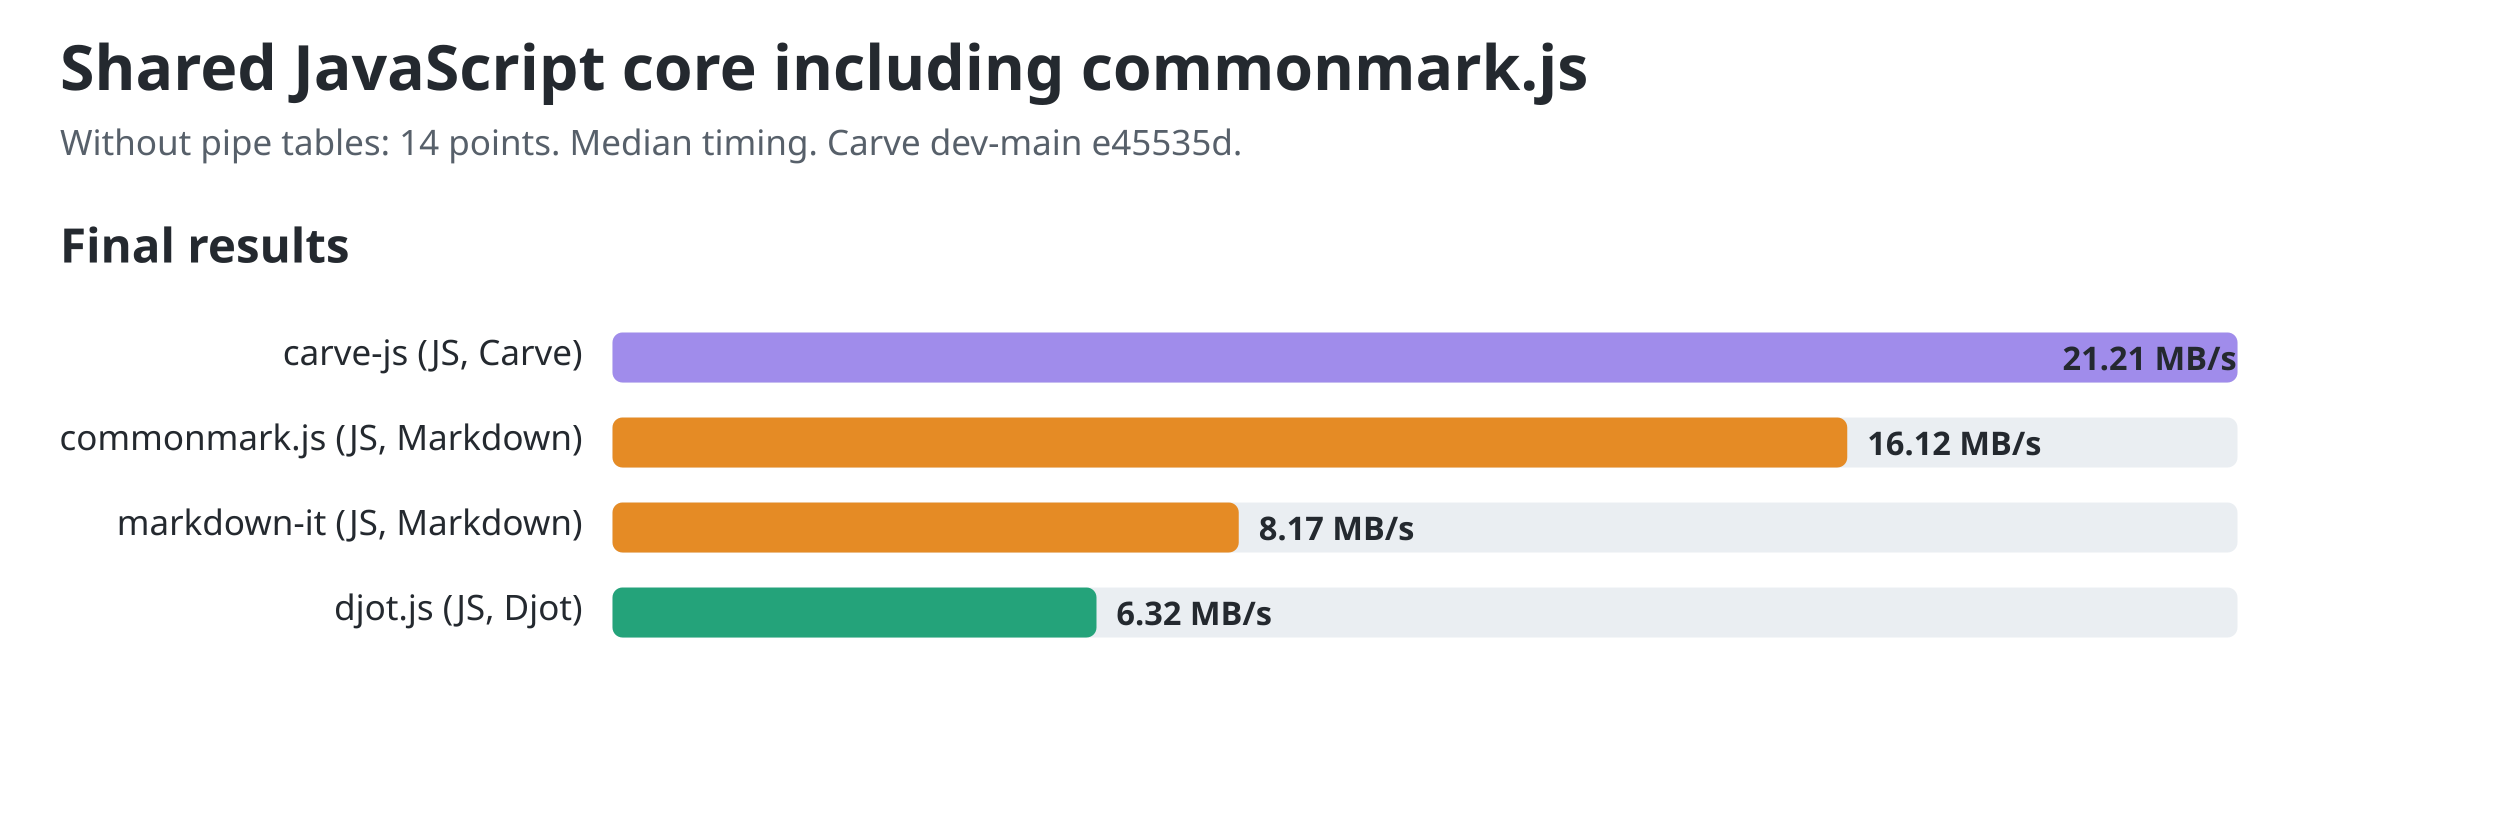
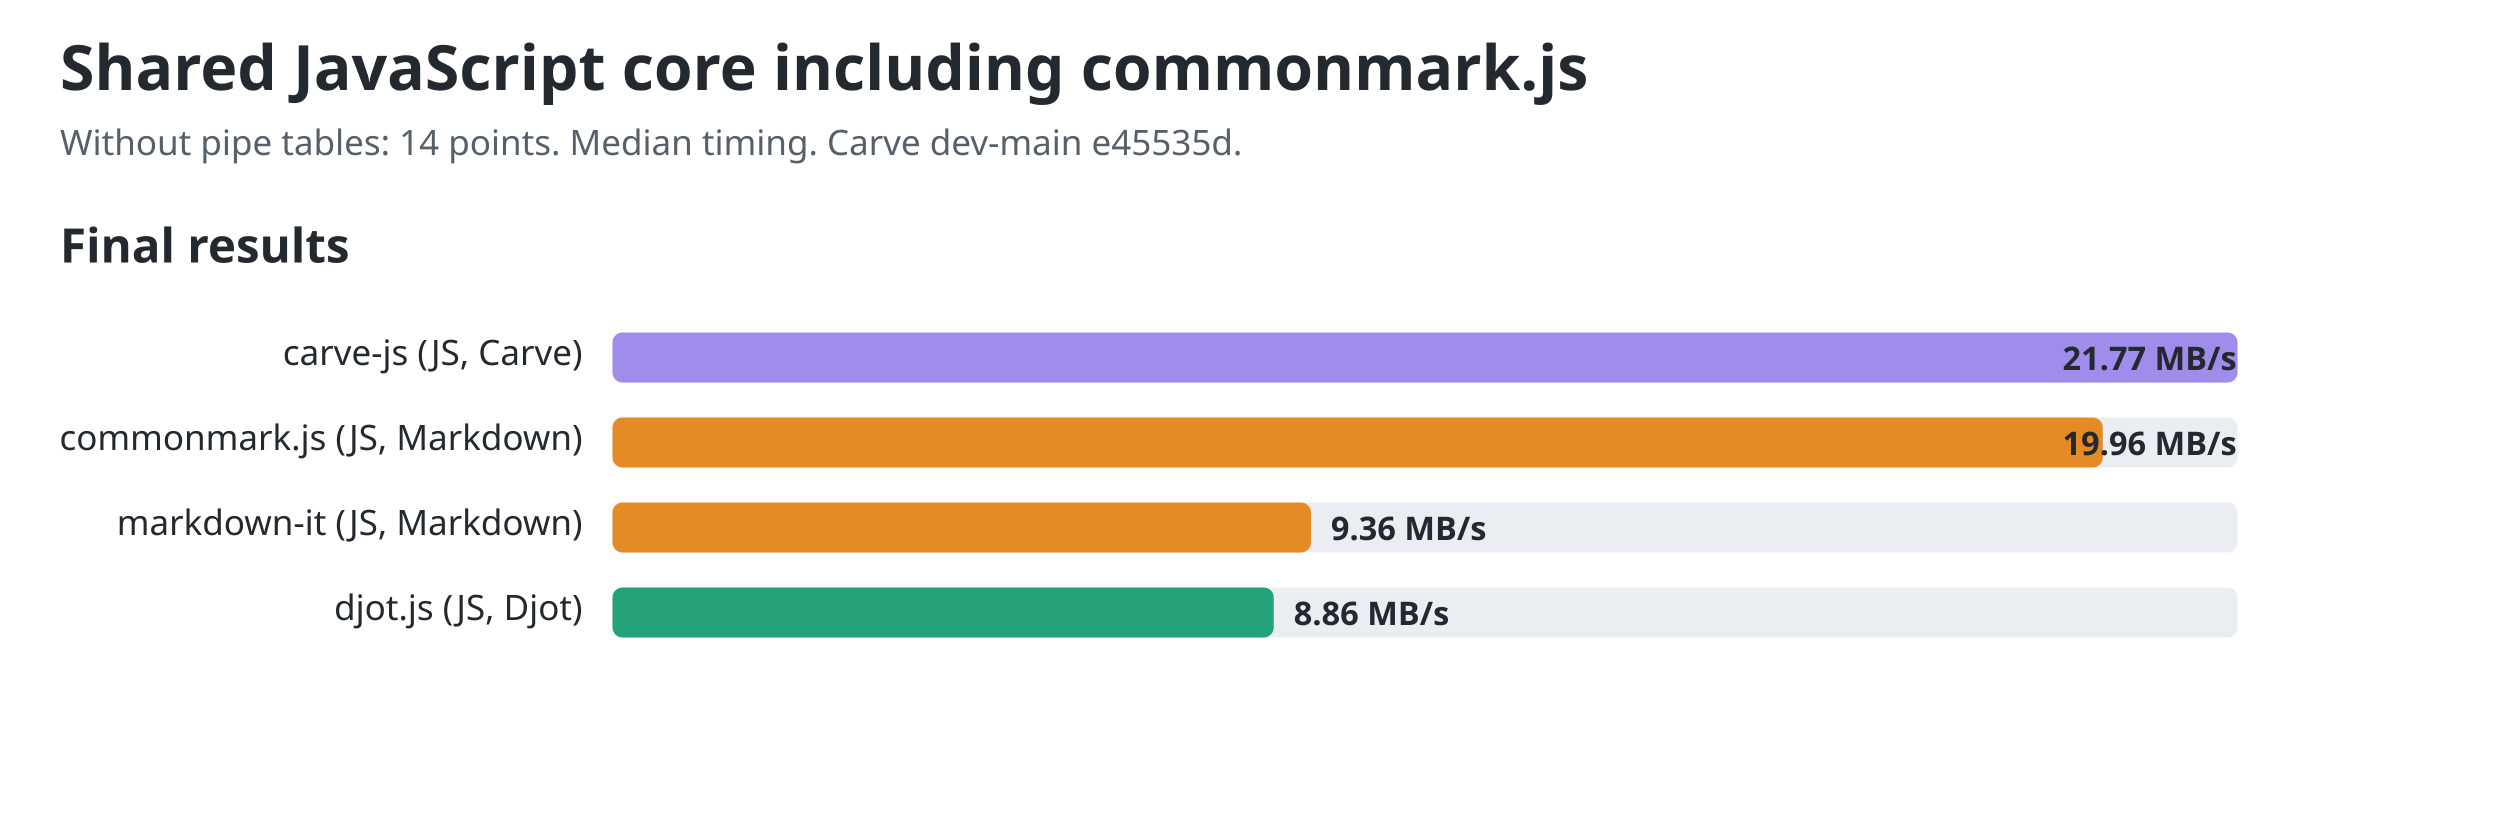
<svg xmlns="http://www.w3.org/2000/svg" width="1000" height="331" viewBox="0 0 1000 331" role="img" aria-labelledby="title desc">
  <style>text{font-family:ui-sans-serif,system-ui,sans-serif;fill:#24292f}.title{font-size:25px;font-weight:700}.sub{font-size:14px;fill:#57606a}.group{font-size:19px;font-weight:650}.label{font-size:14px}.value{font-size:13px;font-weight:650;fill:#24292f}.track{fill:#eaeef2}@media(prefers-color-scheme:dark){text,.value{fill:#f0f6fc}.sub{fill:#8c959f}.track{fill:#30363d}}</style>
  <text id="chart-title" class="title" x="24" y="36">Shared JavaScript core including commonmark.js</text>
  <text class="sub" x="24" y="62">Without pipe tables: 14 points. Median timing. Carve dev-main e45535d.</text>
  <text class="group" x="24" y="105">Final results</text>
  <text class="label" x="233" y="146" text-anchor="end">carve-js (JS, Carve)</text>
  <rect class="track" x="245" y="133" width="650" height="20" rx="4" />
  <rect x="245" y="133" width="650.0" height="20" rx="4" fill="#a08ceb" />
-   <text class="value" x="825" y="148">21.21 MB/s</text>
+   <text class="value" x="825" y="148">21.77 MB/s</text>
  <text class="label" x="233" y="180" text-anchor="end">commonmark.js (JS, Markdown)</text>
  <rect class="track" x="245" y="167" width="650" height="20" rx="4" />
-   <rect x="245" y="167" width="493.9" height="20" rx="4" fill="#e58b25" />
-   <text class="value" x="746.911" y="182">16.12 MB/s</text>
+   <rect x="245" y="167" width="596.1" height="20" rx="4" fill="#e58b25" />
+   <text class="value" x="825" y="182">19.96 MB/s</text>
  <text class="label" x="233" y="214" text-anchor="end">markdown-it (JS, Markdown)</text>
  <rect class="track" x="245" y="201" width="650" height="20" rx="4" />
-   <rect x="245" y="201" width="250.5" height="20" rx="4" fill="#e58b25" />
-   <text class="value" x="503.528" y="216">8.17 MB/s</text>
+   <rect x="245" y="201" width="279.4" height="20" rx="4" fill="#e58b25" />
+   <text class="value" x="532.352" y="216">9.36 MB/s</text>
  <text class="label" x="233" y="248" text-anchor="end">djot.js (JS, Djot)</text>
  <rect class="track" x="245" y="235" width="650" height="20" rx="4" />
-   <rect x="245" y="235" width="193.6" height="20" rx="4" fill="#24a37a" />
-   <text class="value" x="446.564" y="250">6.32 MB/s</text>
+   <rect x="245" y="235" width="264.5" height="20" rx="4" fill="#24a37a" />
+   <text class="value" x="517.493" y="250">8.86 MB/s</text>
</svg>
